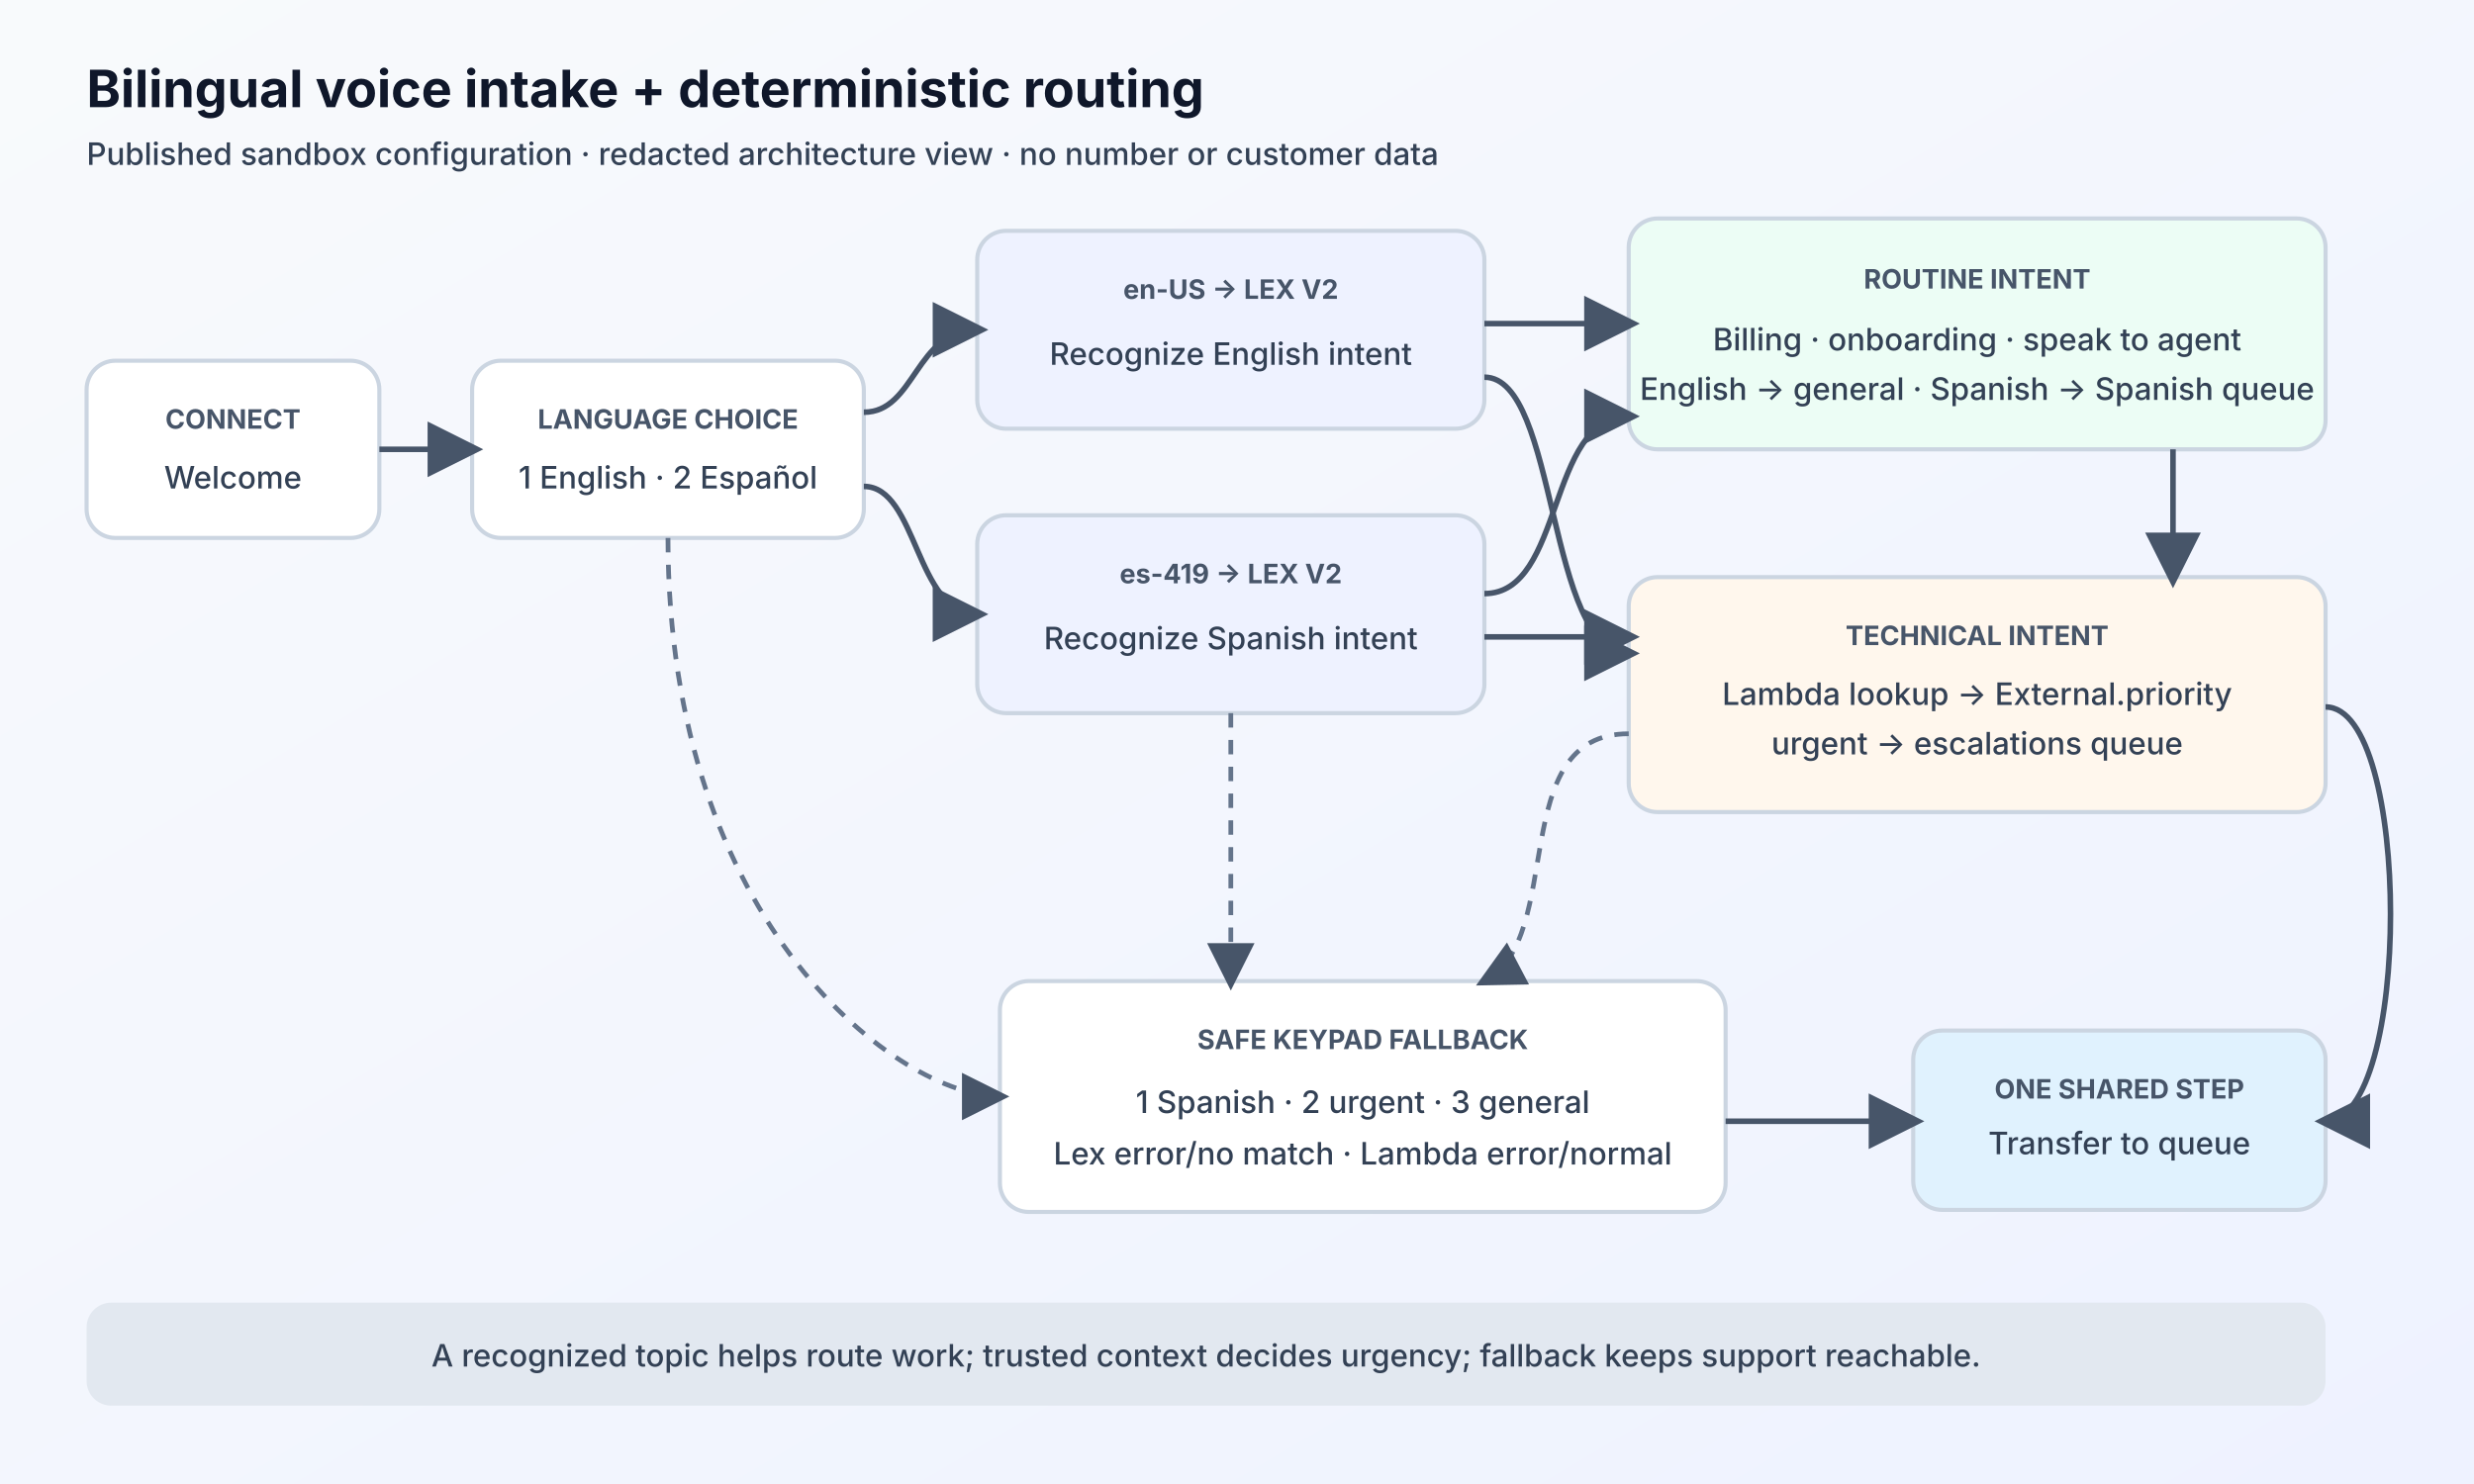
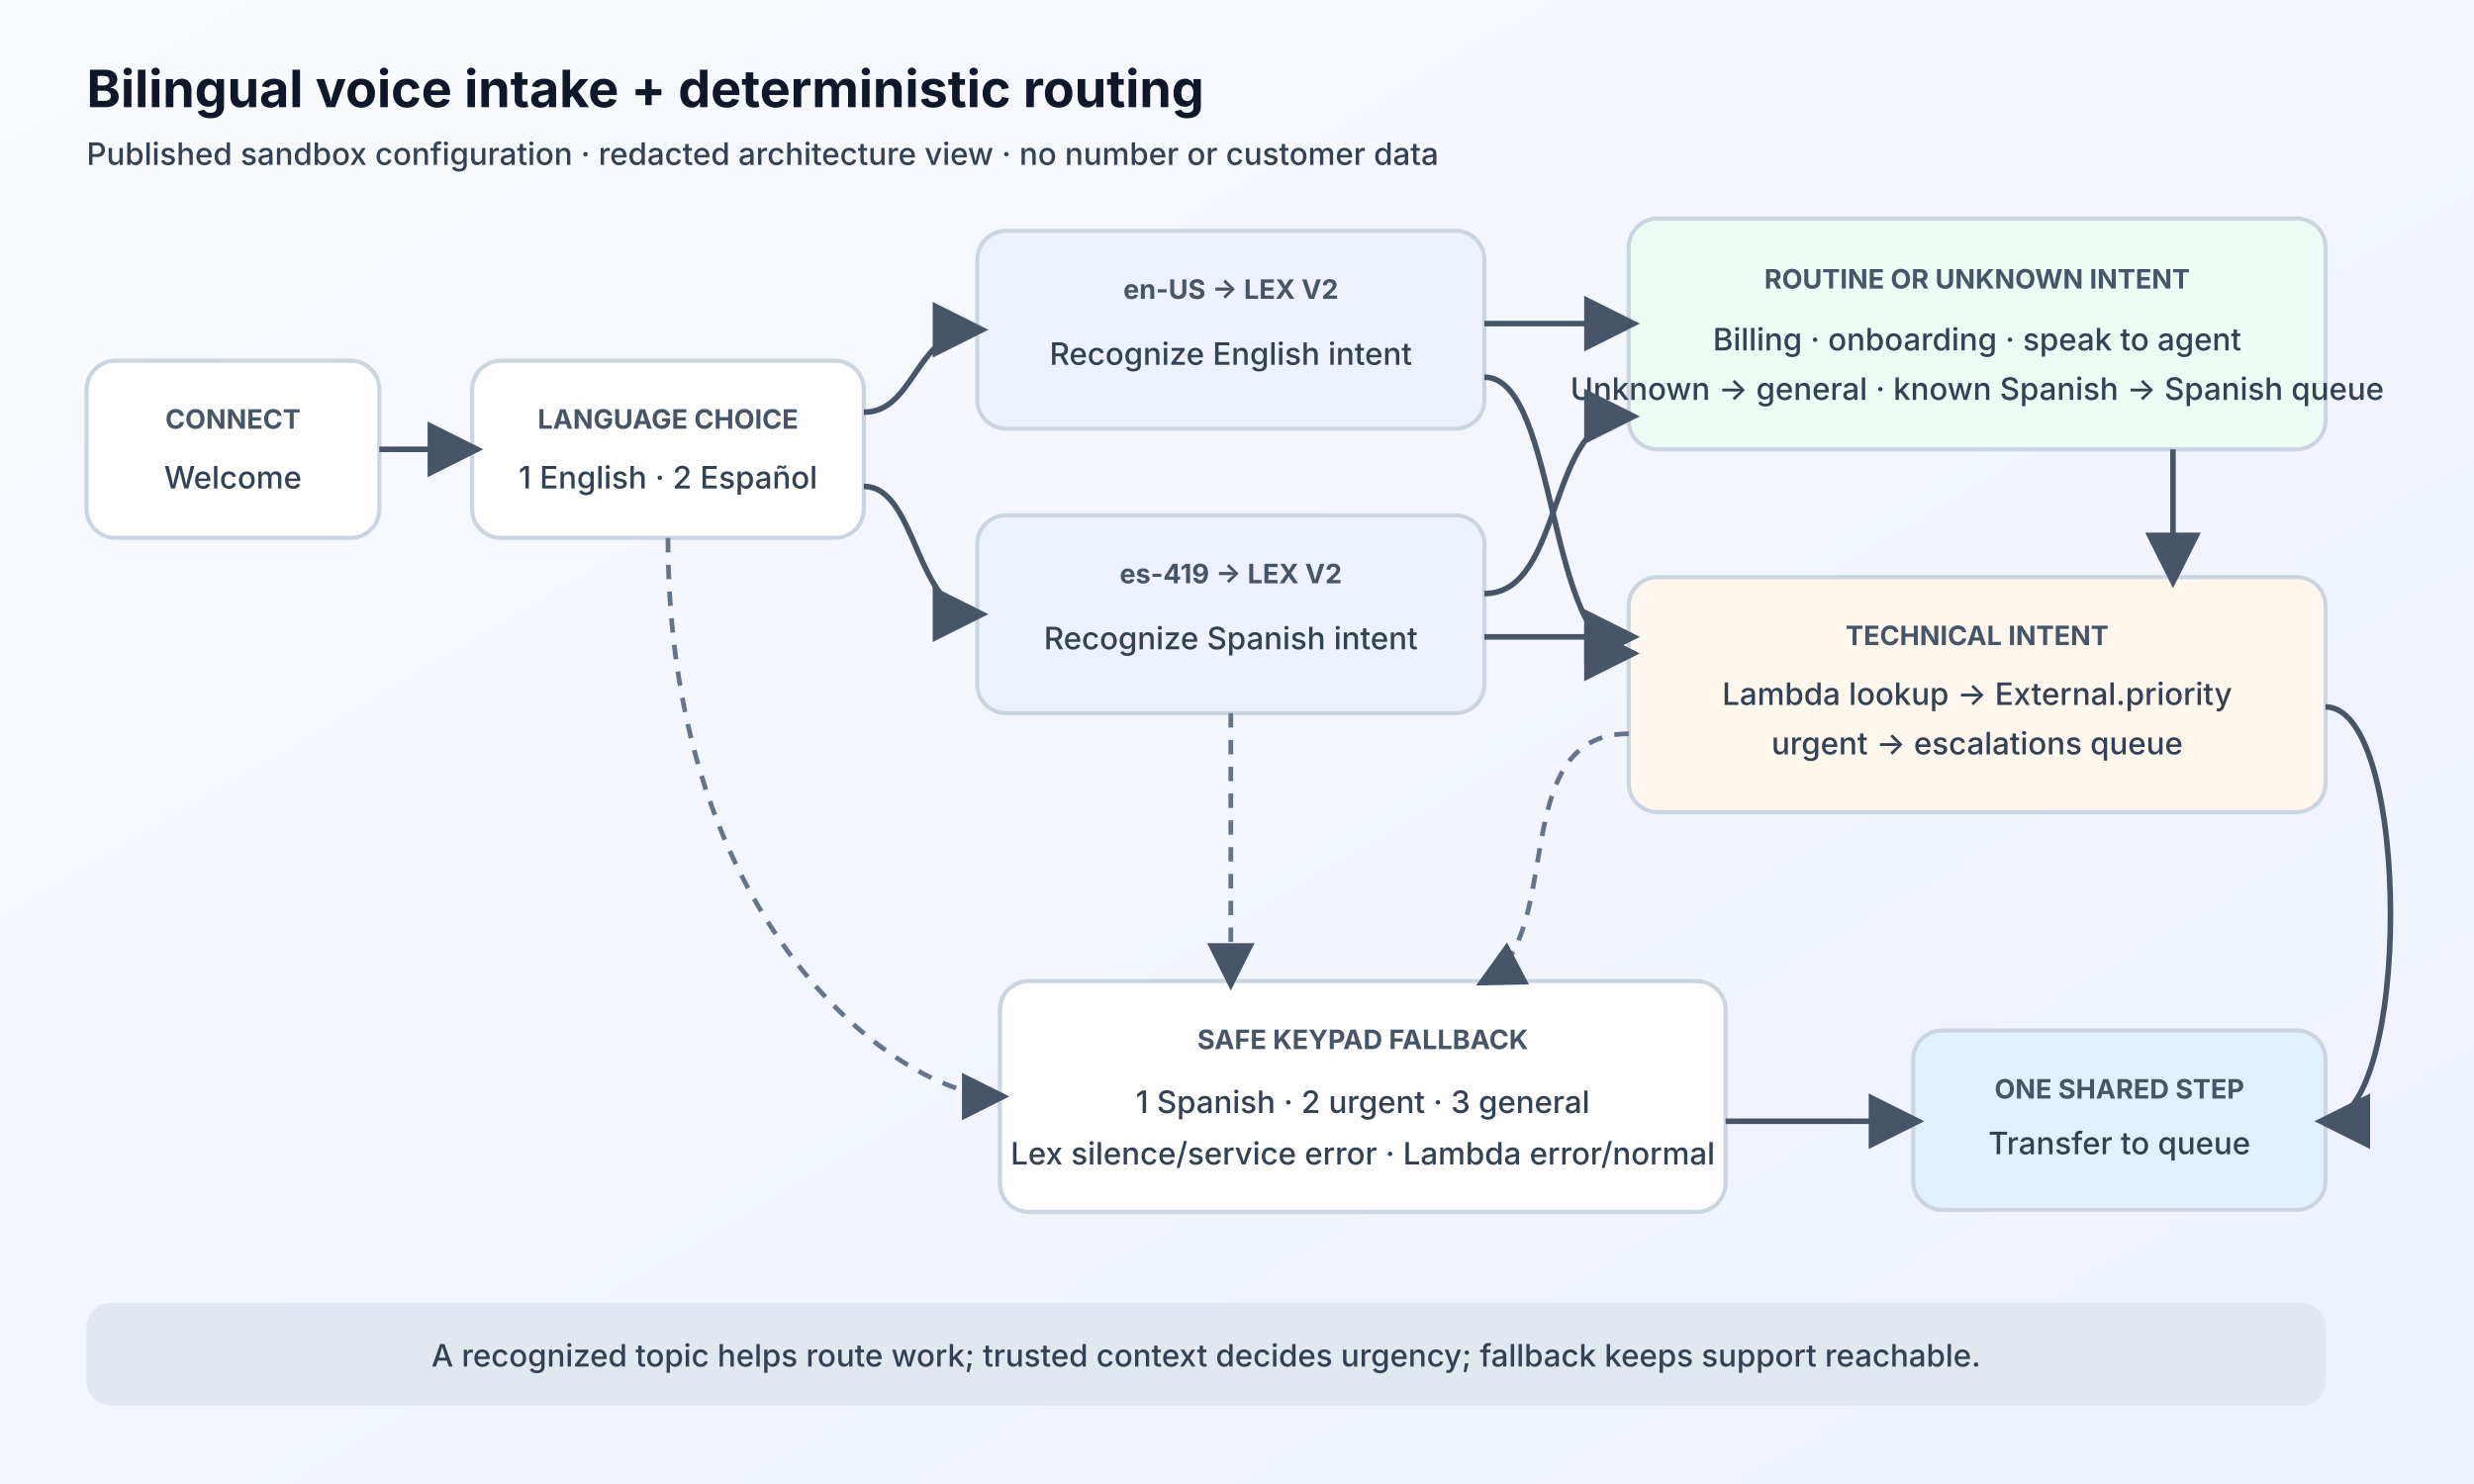
<svg xmlns="http://www.w3.org/2000/svg" width="1200" height="720" viewBox="0 0 1200 720" role="img" aria-labelledby="title desc">
  <defs>
    <linearGradient id="bg" x1="0" x2="1" y1="0" y2="1">
      <stop stop-color="#f8fafc" />
      <stop offset="1" stop-color="#eef2ff" />
    </linearGradient>
    <marker id="arrow" markerWidth="10" markerHeight="10" refX="8" refY="5" orient="auto">
      <path d="M0 0 10 5 0 10z" fill="#475569" />
    </marker>
    <style>
      .title{font:700 25px -apple-system,BlinkMacSystemFont,'Segoe UI',sans-serif;fill:#0f172a}
      .body{font:500 15px -apple-system,BlinkMacSystemFont,'Segoe UI',sans-serif;fill:#334155}
      .label{font:700 13px -apple-system,BlinkMacSystemFont,'Segoe UI',sans-serif;fill:#475569}
      .box{stroke:#cbd5e1;stroke-width:2;rx:14}
      .line{fill:none;stroke:#475569;stroke-width:2.7;marker-end:url(#arrow)}
      .dash{fill:none;stroke:#64748b;stroke-width:2.3;stroke-dasharray:7 6;marker-end:url(#arrow)}
    </style>
  </defs>
  <rect width="1200" height="720" fill="url(#bg)" />
  <text x="42" y="52" class="title">Bilingual voice intake + deterministic routing</text>
  <text x="42" y="80" class="body">Published sandbox configuration · redacted architecture view · no number or customer data</text>
  <rect x="42" y="175" width="142" height="86" class="box" fill="#ffffff" />
  <text x="113" y="208" text-anchor="middle" class="label">CONNECT</text>
  <text x="113" y="237" text-anchor="middle" class="body">Welcome</text>
  <rect x="229" y="175" width="190" height="86" class="box" fill="#ffffff" />
  <text x="324" y="208" text-anchor="middle" class="label">LANGUAGE CHOICE</text>
  <text x="324" y="237" text-anchor="middle" class="body">1 English · 2 Español</text>
  <path d="M184 218 H229" class="line" />
  <rect x="474" y="112" width="246" height="96" class="box" fill="#eef2ff" stroke="#818cf8" />
  <text x="597" y="145" text-anchor="middle" class="label">en-US → LEX V2</text>
  <text x="597" y="177" text-anchor="middle" class="body">Recognize English intent</text>
  <rect x="474" y="250" width="246" height="96" class="box" fill="#eef2ff" stroke="#818cf8" />
  <text x="597" y="283" text-anchor="middle" class="label">es-419 → LEX V2</text>
  <text x="597" y="315" text-anchor="middle" class="body">Recognize Spanish intent</text>
  <path d="M419 200 C444 200 444 160 474 160" class="line" />
  <path d="M419 236 C445 236 444 298 474 298" class="line" />
  <rect x="790" y="106" width="338" height="112" class="box" fill="#ecfdf5" stroke="#34d399" />
-   <text x="959" y="140" text-anchor="middle" class="label">ROUTINE INTENT</text>
+   <text x="959" y="140" text-anchor="middle" class="label">ROUTINE OR UNKNOWN INTENT</text>
  <text x="959" y="170" text-anchor="middle" class="body">Billing · onboarding · speak to agent</text>
-   <text x="959" y="194" text-anchor="middle" class="body">English → general · Spanish → Spanish queue</text>
+   <text x="959" y="194" text-anchor="middle" class="body">Unknown → general · known Spanish → Spanish queue</text>
  <path d="M720 157 H790" class="line" />
  <path d="M720 288 C759 288 750 202 790 202" class="line" />
  <rect x="790" y="280" width="338" height="114" class="box" fill="#fff7ed" stroke="#fb923c" />
  <text x="959" y="313" text-anchor="middle" class="label">TECHNICAL INTENT</text>
  <text x="959" y="342" text-anchor="middle" class="body">Lambda lookup → External.priority</text>
  <text x="959" y="366" text-anchor="middle" class="body">urgent → escalations queue</text>
  <path d="M720 183 C756 183 750 317 790 317" class="line" />
  <path d="M720 309 H790" class="line" />
  <rect x="485" y="476" width="352" height="112" class="box" fill="#ffffff" />
  <text x="661" y="509" text-anchor="middle" class="label">SAFE KEYPAD FALLBACK</text>
  <text x="661" y="540" text-anchor="middle" class="body">1 Spanish · 2 urgent · 3 general</text>
-   <text x="661" y="565" text-anchor="middle" class="body">Lex error/no match · Lambda error/normal</text>
+   <text x="661" y="565" text-anchor="middle" class="body">Lex silence/service error · Lambda error/normal</text>
  <path d="M324 261 C324 450 437 532 485 532" class="dash" />
  <path d="M597 346 V476" class="dash" />
  <path d="M790 356 C730 356 760 455 720 476" class="dash" />
  <rect x="928" y="500" width="200" height="87" class="box" fill="#e0f2fe" stroke="#38bdf8" />
  <text x="1028" y="533" text-anchor="middle" class="label">ONE SHARED STEP</text>
  <text x="1028" y="560" text-anchor="middle" class="body">Transfer to queue</text>
  <path d="M837 544 H928" class="line" />
  <path d="M1054 218 V280" class="line" />
  <path d="M1128 343 C1170 343 1170 544 1128 544" class="line" />
  <rect x="42" y="632" width="1086" height="50" rx="12" fill="#e2e8f0" />
  <text x="585" y="663" text-anchor="middle" class="body">A recognized topic helps route work; trusted context decides urgency; fallback keeps support reachable.</text>
</svg>
